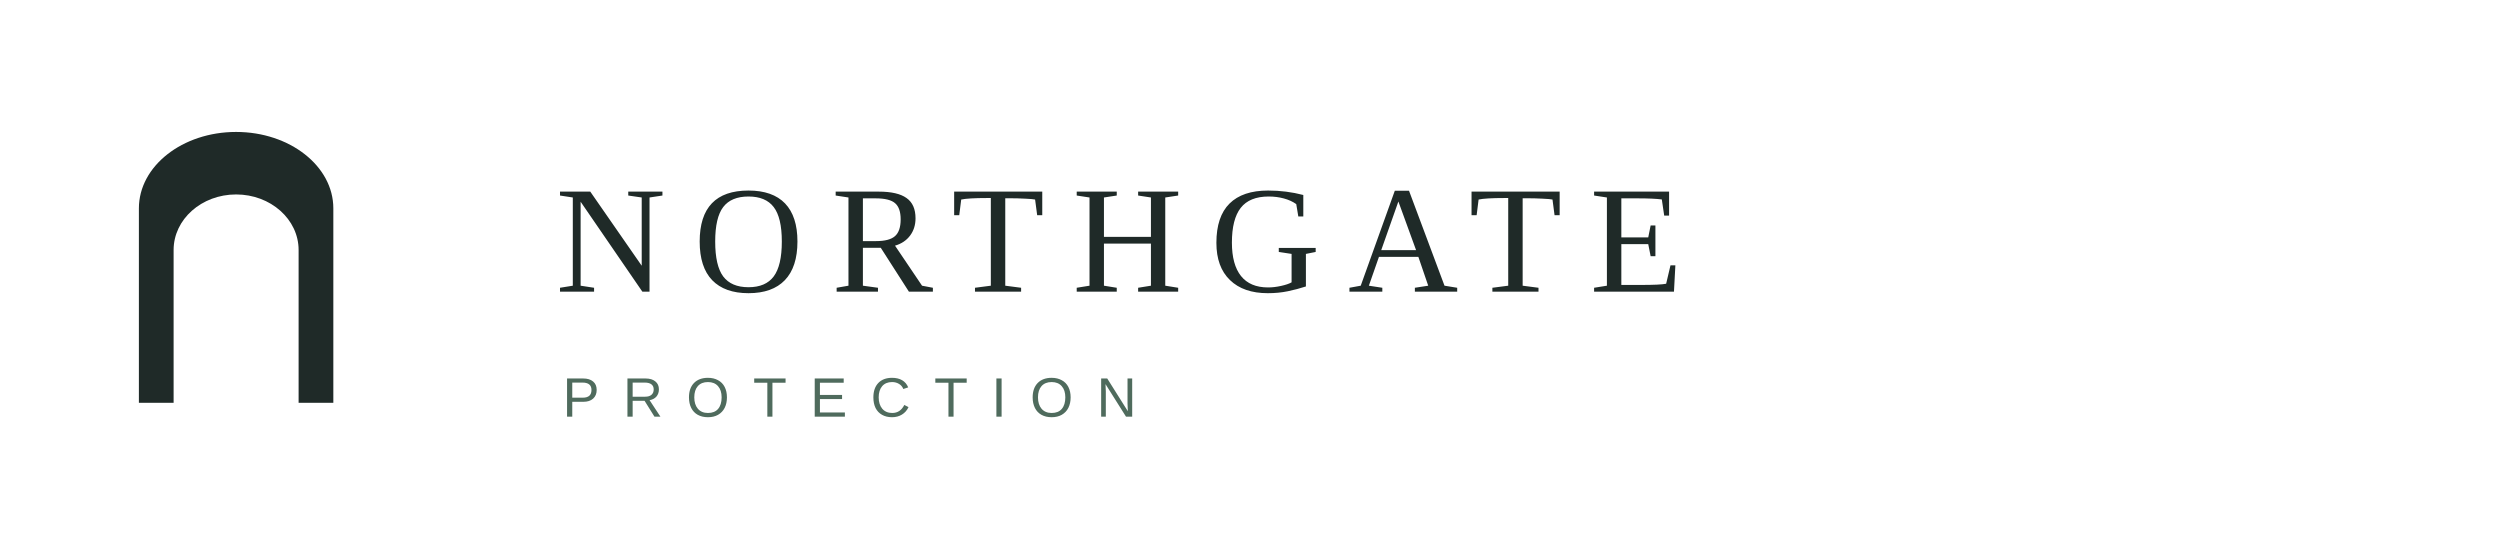
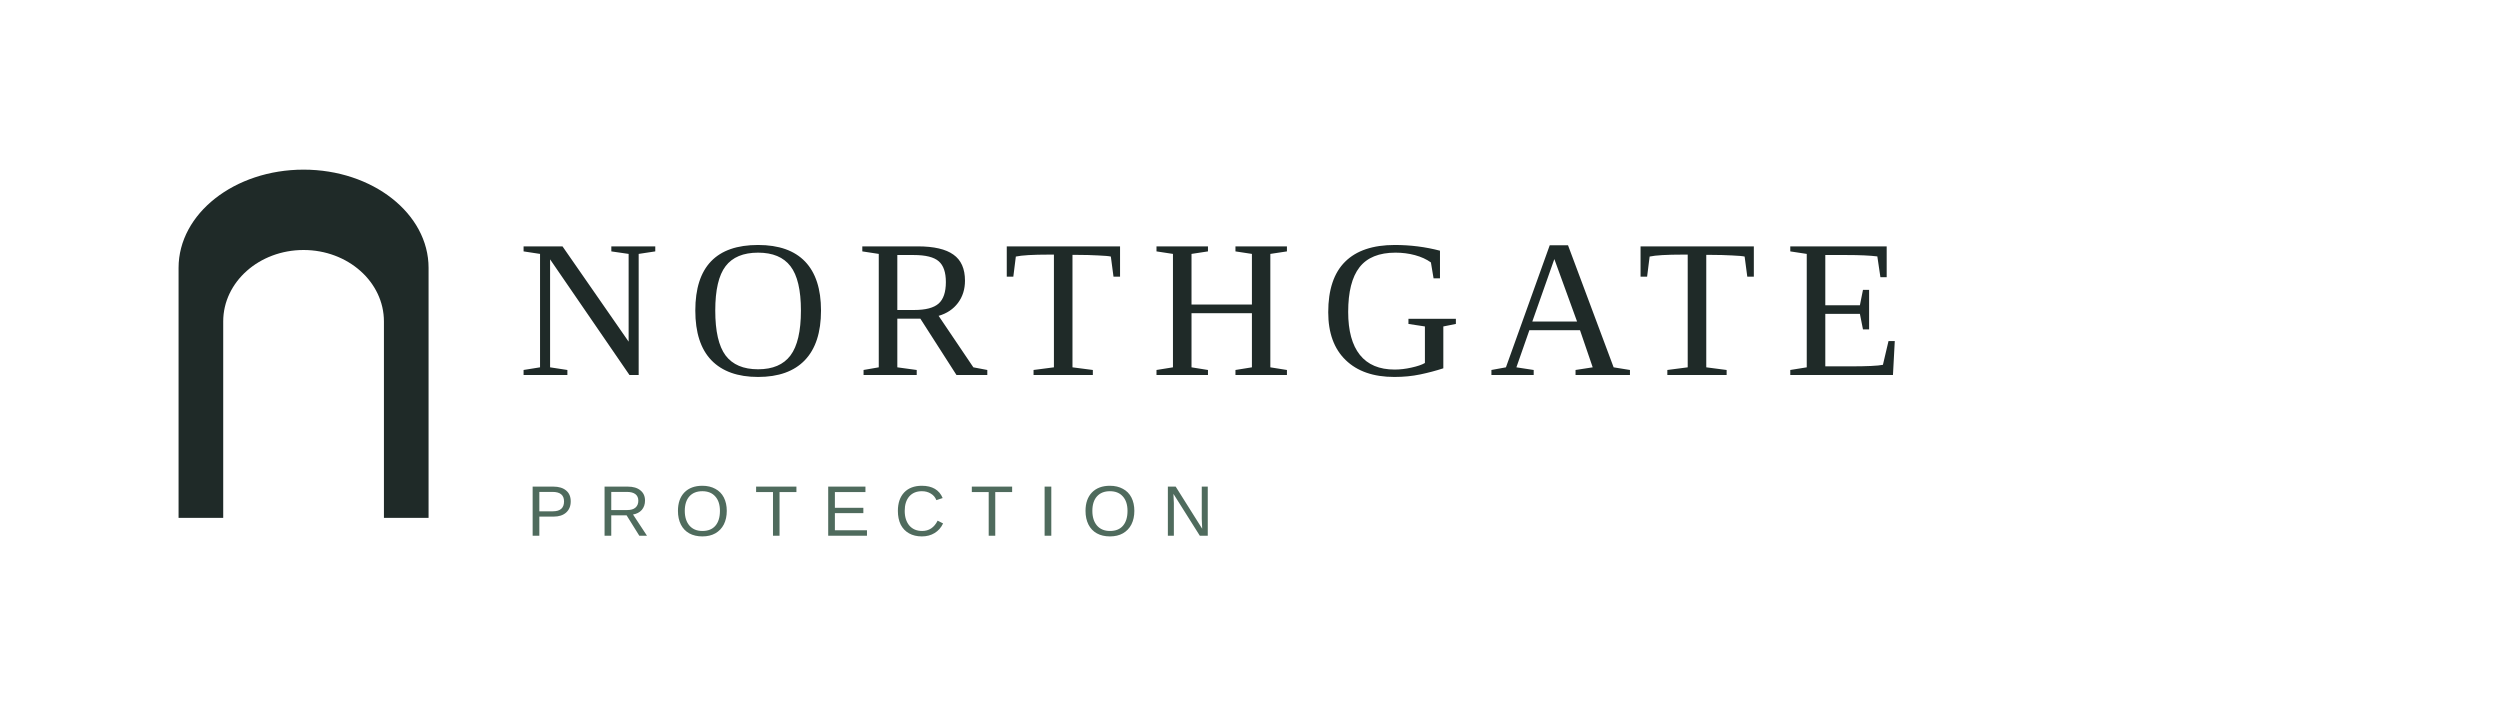
- <svg xmlns="http://www.w3.org/2000/svg" viewBox="0 0 360 80" width="360" height="80">
+ <svg xmlns="http://www.w3.org/2000/svg" viewBox="0 0 280 80" width="280" height="80">
  <g transform="translate(20, 18)">
    <path d="M 0,40 L 0,12 A 14,11 0 0 1 28,12 L 28,40 Z M 5,40 L 5,18 A 9,8 0 0 1 23,18 L 23,40 Z" fill="#1F2A28" fill-rule="evenodd" />
  </g>
-   <text x="80" y="42" style="font-family: Georgia, 'Times New Roman', serif; font-size: 22px; font-weight: 500; fill: #1F2A28; letter-spacing: 0.18em;">NORTHGATE</text>
-   <text x="81" y="60" style="font-family: 'Helvetica Neue', Arial, sans-serif; font-size: 8px; fill: #4F6B5D; letter-spacing: 0.42em; font-weight: 500;">PROTECTION</text>
+   <text x="58" y="42" style="font-family: Georgia, 'Times New Roman', serif; font-size: 22px; font-weight: 500; fill: #1F2A28; letter-spacing: 0.14em;">NORTHGATE</text>
+   <text x="59" y="60" style="font-family: 'Helvetica Neue', Arial, sans-serif; font-size: 8px; fill: #4F6B5D; letter-spacing: 0.34em; font-weight: 500;">PROTECTION</text>
</svg>
